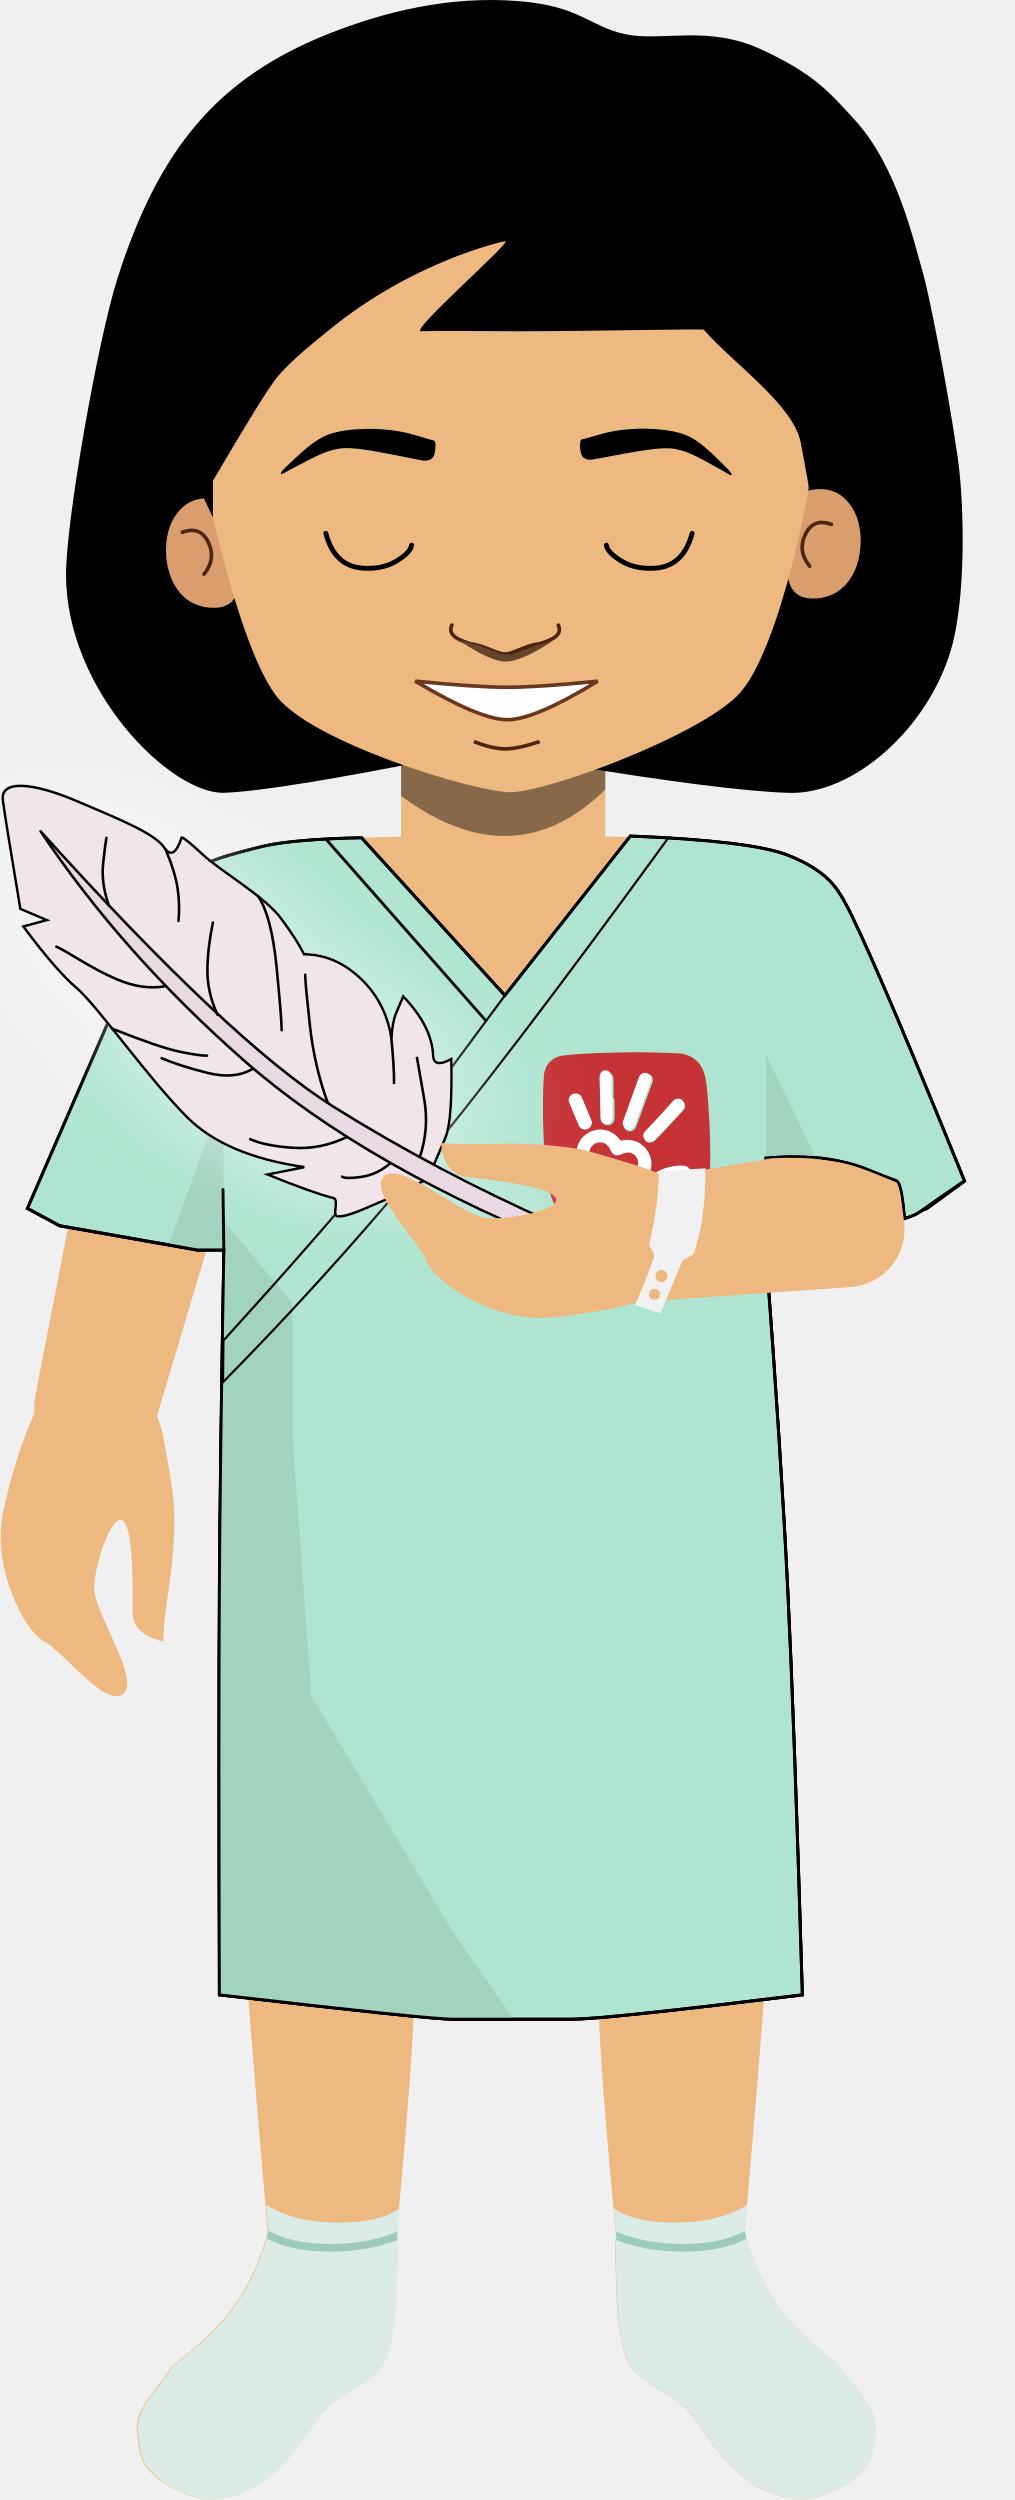
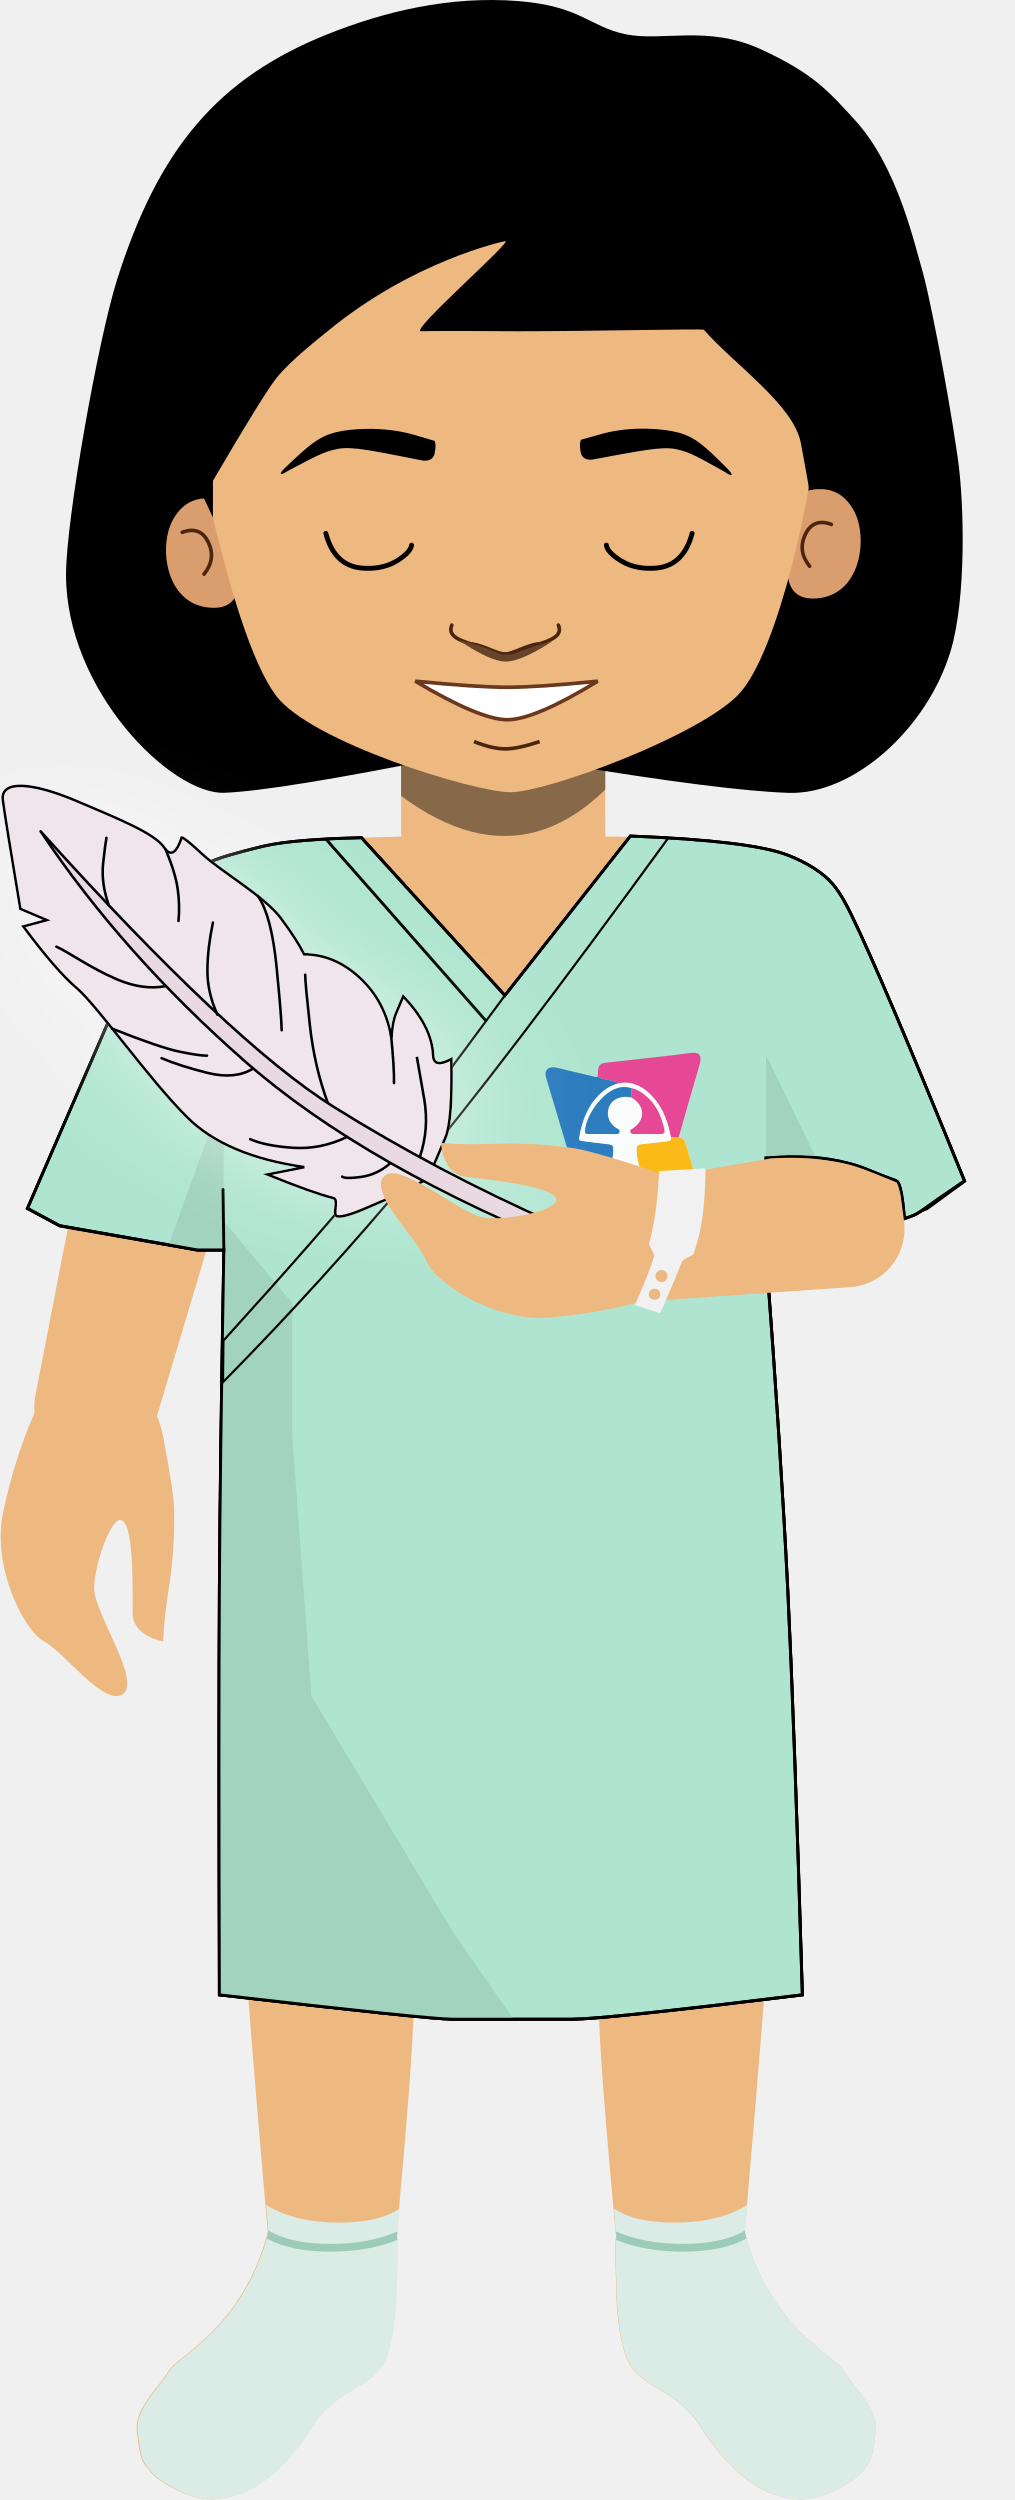
<svg xmlns="http://www.w3.org/2000/svg" xmlns:xlink="http://www.w3.org/1999/xlink" width="394px" height="971px" viewBox="0 0 394 971" version="1.1">
  <defs>
    <path d="M0,0 L79.312,0 L79.312,65.121 C65.376,77.888 52.055,84.272 39.35,84.272 C26.646,84.272 13.529,77.888 0,65.121 L0,0 Z" id="path-1" />
    <path d="M129.7,0.662 L185.386,61.915 L234.123,0 C265.344,1.239 285.715,3.713 295.236,7.421 C302.265,10.159 308.841,14.058 312.753,18.725 C315.969,22.562 318.268,27.193 319.99,30.735 C328.065,47.341 342.69,81.739 363.864,133.931 L349.285,144.585 L306.555,160.735 L286.79,162.146 C290.709,214.457 293.525,258.076 295.236,293.004 C296.948,327.932 298.834,380.255 300.896,449.973 C249.626,456.276 219.83,459.427 211.509,459.427 C199.027,459.427 174.335,459.427 165.071,459.427 C158.895,459.427 128.712,456.276 74.521,449.973 C74.313,379.842 74.313,327.519 74.521,293.004 C74.729,258.489 75.311,214.399 76.266,160.735 L66.032,160.735 L12.455,151.295 L0,144.585 L46.404,37.54 C48.041,32.917 50.42,28.771 53.541,25.102 C58.222,19.598 62.892,12.999 73.053,9.17 C78.743,7.026 90.219,4.267 92.123,3.84 C99.828,2.111 112.354,1.051 129.7,0.662 Z" id="path-3" />
    <path d="M234.178,0 C265.407,1.239 285.783,3.714 295.306,7.423 C302.336,10.162 308.913,14.061 312.827,18.73 C316.044,22.567 318.342,27.199 320.065,30.742 C328.142,47.352 342.771,81.758 363.95,133.962 C356.022,139.378 350.903,142.93 348.593,144.618 C346.284,146.306 344.487,147.33 343.204,147.689 L340.64,148.606 C339.917,140.111 339.002,135.331 337.896,134.266 C337.292,133.685 336.276,133.477 335.087,133.025 C332.959,132.216 330.08,131.17 326.61,129.693 C322.088,127.768 316.688,126.396 311.383,125.54 C307.698,124.946 302.256,124.499 295.306,124.593 C293.556,124.617 290.74,124.767 286.858,125.044 L286.858,159.881 L287.037,162.17 L286.858,162.183 C290.778,214.506 293.594,258.135 295.306,293.071 C297.018,328.007 298.905,380.342 300.966,450.077 C249.685,456.38 219.882,459.532 211.559,459.532 L165.11,459.532 C158.933,459.532 128.742,456.38 74.539,450.077 C74.439,416.406 74.387,386.839 74.383,361.376 L74.383,355.096 C74.387,330.317 74.439,309.642 74.539,293.071 C74.747,258.548 75.329,214.448 76.284,160.772 L66.048,160.772 L12.458,151.33 L0,144.618 L46.414,37.548 C48.053,32.924 50.432,28.777 53.554,25.107 C54.074,24.496 54.594,23.87 55.122,23.237 L55.652,22.601 C59.74,17.708 64.412,12.435 73.07,9.172 C78.762,7.027 90.24,4.268 92.144,3.841 C99.852,2.111 112.38,1.052 129.73,0.662 L185.43,61.929 L234.178,0 Z" id="path-5" />
    <path d="M76.284,99.585 L76.119,149.393 L102.842,181.295 L102.842,232.423 L110.3,334.072 L165.11,425.46 L188.869,459.532 L165.11,459.532 C158.933,459.532 128.742,456.38 74.539,450.077 C74.439,416.406 74.387,386.839 74.383,361.376 L74.383,355.096 C74.387,330.317 74.439,309.642 74.539,293.071 C74.747,258.548 75.329,214.448 76.284,160.772 L66.048,160.772 L54.992,158.823 L55.042,158.193 L76.284,99.585 Z" id="path-7" />
    <path d="M234.178,0 C265.407,1.239 285.783,3.714 295.306,7.423 C302.336,10.162 308.913,14.061 312.827,18.73 C316.044,22.567 318.342,27.199 320.065,30.742 C328.142,47.352 342.771,81.758 363.95,133.962 C356.022,139.378 350.903,142.93 348.593,144.618 C346.284,146.306 344.487,147.33 343.204,147.689 L340.64,148.606 C339.917,140.111 339.002,135.331 337.896,134.266 C337.292,133.685 336.276,133.477 335.087,133.025 C332.959,132.216 330.08,131.17 326.61,129.693 C322.088,127.768 316.688,126.396 311.383,125.54 C307.698,124.946 302.256,124.499 295.306,124.593 C293.556,124.617 290.74,124.767 286.858,125.044 L286.858,159.881 L287.037,162.17 L286.858,162.183 C290.778,214.506 293.594,258.135 295.306,293.071 C297.018,328.007 298.905,380.342 300.966,450.077 C249.685,456.38 219.882,459.532 211.559,459.532 L165.11,459.532 C158.933,459.532 128.742,456.38 74.539,450.077 C74.439,416.406 74.387,386.839 74.383,361.376 L74.383,355.096 C74.387,330.317 74.439,309.642 74.539,293.071 C74.747,258.548 75.329,214.448 76.284,160.772 L66.048,160.772 L12.458,151.33 L0,144.618 L46.414,37.548 C48.053,32.924 50.432,28.777 53.554,25.107 C54.074,24.496 54.594,23.87 55.122,23.237 L55.652,22.601 C59.74,17.708 64.412,12.435 73.07,9.172 C78.762,7.027 90.24,4.268 92.144,3.841 C99.852,2.111 112.38,1.052 129.73,0.662 L185.43,61.929 L234.178,0 Z" id="path-9" />
    <filter x="-48.4%" y="-27.4%" width="196.9%" height="155.0%" filterUnits="objectBoundingBox" id="filter-11">
      <feOffset dx="0" dy="2" in="SourceAlpha" result="shadowOffsetOuter1" />
      <feGaussianBlur stdDeviation="18.5" in="shadowOffsetOuter1" result="shadowBlurOuter1" />
      <feColorMatrix values="0 0 0 0 1   0 0 0 0 1   0 0 0 0 1  0 0 0 0.5 0" type="matrix" in="shadowBlurOuter1" result="shadowMatrixOuter1" />
      <feMerge>
        <feMergeNode in="shadowMatrixOuter1" />
        <feMergeNode in="SourceGraphic" />
      </feMerge>
    </filter>
  </defs>
  <g id="Teammates_Atlanta_Characters_Child4_BodyFull_Sensory_Proprioception_Good" stroke="none" stroke-width="1" fill="none" fill-rule="evenodd">
    <g id="Child_4-Copy-2" transform="translate(-46.68583, 0)">
      <g id="Body" transform="translate(46.95549, 0)">
        <g id="Neck" transform="translate(155.5101, 285.0451)">
          <mask id="mask-2" fill="white">
            <use xlink:href="#path-1" />
          </mask>
          <use id="Rectangle" fill="#EEB881" xlink:href="#path-1" />
          <path d="M-15.579,-16.988 L86.394,-16.988 L87.997,11.967 C73.211,30.432 57.274,39.664 40.186,39.664 C23.099,39.664 4.982,30.432 -14.163,11.967 L-15.579,-16.988 Z" id="Rectangle" fill="#000000" opacity="0.43" style="mix-blend-mode: multiply;" mask="url(#mask-2)" />
        </g>
        <g id="Head" transform="translate(25.3743, 0)">
          <g>
            <path d="M175.765,0.429 C148.759,-1.755 123.107,4.682 101.589,13.282 C58.808,30.381 35.939,57.834 19.862,108.501 C12.47,131.796 0,201.998 0,223.167 C0,268.279 40.933,308.704 61.5,307.918 C75.211,307.394 104.243,302.686 148.595,293.793 L159.241,108.501 L171.943,85.043 L238.995,118.751 L191.519,296.606 C234.213,303.644 263.948,307.426 280.724,307.949 C305.888,308.735 334.551,283.008 343.618,252.707 C349.608,232.69 348.986,196.081 346.324,177.677 C341.851,146.751 334.522,111.398 332.596,105.101 C329.576,95.227 323.144,64.876 306.404,46.642 C296.251,35.584 290.594,28.681 269.845,19.129 C249.096,9.577 231.487,16.284 217.221,13.282 C203.318,10.357 199.95,2.386 175.765,0.429 Z" id="Hair" fill="#000000" />
            <g transform="translate(38.83693, 65.32162)">
              <g id="Ear_L" transform="translate(0, 128.2417)">
                <path d="M20.713,0.638 C12.602,-1.322 6.591,1.233 2.68,8.304 C-3.187,18.91 -0.08,42.513 18.595,42.513 C31.045,42.513 31.75,28.555 20.713,0.638 Z" id="Path-2" fill="#DA9D6D" />
                <path d="M9.21,29.438 C6.035,25.501 5.477,21.379 7.538,17.072 C9.599,12.765 12.97,11.468 17.652,13.181" id="Path-8-Copy" stroke="#4C250F" stroke-width="1.416" stroke-linecap="round" transform="translate(11.98661, 20.94378) scale(-1, 1) translate(-11.98661, -20.94378) " />
              </g>
              <g id="Ear_R" transform="translate(241.3157, 124.6333)">
                <path d="M20.713,0.638 C12.602,-1.322 6.591,1.233 2.68,8.304 C-3.187,18.91 -0.08,42.513 18.595,42.513 C31.045,42.513 31.75,28.555 20.713,0.638 Z" id="Path-2-Copy" fill="#DA9D6D" transform="translate(14.2467, 21.25644) scale(-1, 1) translate(-14.2467, -21.25644) " />
                <path d="M8.664,29.97 C5.488,26.033 4.931,21.911 6.992,17.604 C9.052,13.297 12.424,12 17.105,13.712" id="Path-8" stroke="#4C250F" stroke-width="1.416" stroke-linecap="round" />
              </g>
              <g transform="translate(12.86171, 0)" fill="#EEB881" id="Path">
                <path d="M1.119,117.22 C11.248,163.685 20.852,192.928 29.931,204.95 C43.549,222.982 106.904,242.374 120.902,242.374 C134.899,242.374 192.404,221.203 208.981,204.95 C225.558,188.696 239.134,119.137 239.134,105.096 C239.134,91.054 240.69,0 114.682,0 C30.676,0 -7.178,39.073 1.119,117.22 Z" />
              </g>
            </g>
            <path d="M57.062,201.009 L57.062,186.731 C69.803,164.958 77.946,151.761 81.489,147.14 C86.803,140.209 99.513,130.374 101.586,128.659 C134.468,101.465 169.516,93.808 170.554,93.661 C174.019,93.17 133.107,128.853 137.87,128.659 C143.673,128.423 171.51,128.659 175.765,128.659 C204.122,128.659 247.337,127.63 247.723,128.07 C259.573,141.575 282.62,157.306 285.405,172.069 C287.492,183.131 288.551,189.167 288.583,190.177 L289.588,190.177 L303.593,158.501 L246.323,55.553 L89.082,42.093 L44.68,112.912 L39.111,162.62 L57.062,201.009 Z" id="BANGS" fill="#000000" />
          </g>
          <g id="LowerLip" transform="translate(158.4616, 288.033)" stroke="#4C250F" stroke-width="1.416">
            <path d="M0,0 C4.773,1.887 8.807,2.831 12.101,2.831 C15.395,2.831 19.859,1.887 25.493,0" id="Path-4" />
          </g>
          <g id="Expression_Happy_EyesClosed" transform="translate(81.2974, 160.9316)">
            <g id="Mouth_Neutral" transform="translate(54.35083, 103.6379)" fill="#FFFFFF" stroke="#69381D" stroke-width="1.416">
              <path d="M0,0 C15.862,1.572 27.783,2.358 35.761,2.358 C43.74,2.358 55.44,1.572 70.86,0 C54.535,9.981 42.836,14.972 35.761,14.972 C28.687,14.972 16.767,9.981 0,0 Z" id="Path-3" />
            </g>
            <g id="Eyes_Closed_Happy" transform="translate(19.61144, 46.21043)" stroke="#000000" stroke-linecap="round" stroke-linejoin="round" stroke-width="1.891">
              <g id="Eye_L" transform="translate(0, 0)">
                <path d="M33.304,4.579 C33.075,6.427 31.189,8.455 27.644,10.663 C23.192,13.436 17.946,13.879 13.813,13.485 C6.795,12.816 2.191,8.321 0,0" id="Path-12" />
              </g>
              <g id="Eye_R" transform="translate(108.9622, 0)">
                <path d="M33.304,4.579 C33.075,6.427 31.189,8.455 27.644,10.663 C23.192,13.436 17.946,13.879 13.813,13.485 C6.795,12.816 2.191,8.321 0,0" id="Path-12-Copy-2" transform="translate(16.6519, 6.804343) scale(-1, 1) translate(-16.6519, -6.804343) " />
              </g>
            </g>
            <g id="Eyebrows_Neutral" transform="translate(-0, 0)" fill="#000000">
              <g id="Brow-L" transform="translate(31.59722, 14.10921) rotate(-10) translate(-31.59722, -14.10921) translate(1.015986, 5.582863)">
                <path d="M0.117,10.026 C-0.174,10.984 0.078,12.518 0.874,14.629 C2.068,17.795 4.965,17.157 6.478,16.571 C23.712,9.899 31.808,6.562 37.478,6.562 C43.295,6.562 47.412,8.207 57.705,11.425 C59.107,11.863 60.648,12.704 61.087,12.346 C61.526,11.987 59.954,10.803 58.793,10.026 C48.514,3.15 44.112,0.666 37.833,0.112 C31.555,-0.441 18.86,0.984 8.415,5.928 C7.523,6.351 4.757,7.717 0.117,10.026 Z" id="Path-5-Copy-3" transform="translate(30.58123, 8.526343) scale(-1, 1) translate(-30.58123, -8.526343) " />
              </g>
              <g id="Brow-R" transform="translate(148.4075, 14.10921) rotate(11) translate(-148.4075, -14.10921) translate(118.3276, 5.582863)">
                <path d="M0.115,10.026 C-0.171,10.984 0.077,12.518 0.86,14.629 C2.034,17.795 4.884,17.157 6.372,16.571 C23.323,9.899 31.287,6.562 36.864,6.562 C42.585,6.562 46.635,8.207 56.759,11.425 C58.138,11.863 59.654,12.704 60.086,12.346 C60.517,11.987 58.971,10.803 57.829,10.026 C47.719,3.15 43.389,0.666 37.213,0.112 C31.038,-0.441 18.551,0.984 8.277,5.928 C7.399,6.351 4.679,7.717 0.115,10.026 Z" id="Path-5-Copy-3" />
              </g>
            </g>
          </g>
          <g id="Nose" transform="translate(149.4647, 242.7975)">
            <path d="M0.379,0 C-1.241,3.964 2.391,5.829 10.117,7.991 C12.71,8.716 16.364,11.224 20.346,11.324 C24.005,11.415 28.967,7.922 33.724,7.358" id="Path-6" stroke="#4C250F" stroke-width="1.418" stroke-linecap="round" />
            <path d="M8.811,0 C7.187,3.964 10.828,5.829 18.571,7.991 C21.169,8.716 24.832,11.224 28.822,11.324 C32.49,11.415 37.388,7.982 42.155,7.418" id="Path-6-Copy" stroke="#4C250F" stroke-width="1.418" stroke-linecap="round" transform="translate(25.29287, 5.662664) scale(-1, 1) translate(-25.29287, -5.662664) " />
            <path d="M2.81,5.663 C11.108,11.325 17.262,14.157 21.273,14.157 C25.283,14.157 31.307,11.548 39.344,6.332 L32.932,8.015 L23.725,11.384 L19.716,11.384 L11.12,8.015 L2.81,5.663 Z" id="Path-9" fill="#664429" />
          </g>
        </g>
        <g transform="translate(0, 324.6836)">
          <g transform="translate(69.35358, 0)" fill="#EEB881" id="Combined-Shape">
            <path d="M129.824,0 C175.239,0.037 188.488,0.648 200.186,1.627 L201.087,1.703 L201.986,1.781 C204.53,2.003 207.075,2.243 209.944,2.497 C226.986,4.009 238.085,7.403 243.674,10.48 C261.133,20.092 256.668,46.56 246.853,69.68 C237.038,92.801 228.211,92.801 228.211,105.508 L228.211,188.843 C228.211,204.295 230.093,236.464 233.857,285.352 L233.972,286.839 C234.859,298.337 226.966,308.667 215.639,310.834 C176.204,318.372 147.599,322.417 129.822,322.969 L129.824,323.033 L129.684,323.034 C129.056,323.034 128.411,323.029 127.749,323.018 C127.086,323.029 126.441,323.034 125.813,323.034 L125.673,323.033 L125.674,322.969 C107.897,322.417 79.292,318.372 39.858,310.834 C28.531,308.667 20.638,298.337 21.525,286.839 L21.64,285.352 C25.404,236.464 27.286,204.295 27.286,188.843 L27.286,105.508 C27.286,92.801 18.459,92.801 8.644,69.68 C-1.171,46.56 -5.636,20.092 11.823,10.48 C17.412,7.403 28.511,4.009 45.553,2.497 C48.421,2.243 50.967,2.003 53.511,1.781 L54.41,1.703 L55.311,1.627 C67.009,0.648 80.258,0.037 125.669,0.002 L129.824,0 Z" />
          </g>
          <g id="Leg-R" transform="translate(211.9348, 203.8559)" fill="#EEB881">
            <path d="M85.729,16.026 C86.828,26.525 94.148,82.606 93.68,98.161 C92.615,133.585 89.584,183.318 84.588,247.361 C84.854,243.941 85.116,240.561 85.371,237.221 C85.236,229.674 81.208,255.701 57.74,255.701 C41.814,255.701 30.294,246.514 23.18,228.14 L23.356,228.591 L23.294,228.872 C23.208,229.247 23.121,229.623 23.031,230.003 L23.002,230.128 C24.063,225.631 24.893,221.665 24.172,214.723 C23.167,205.047 20.759,187.378 16.949,161.714 L0.238,46.979 C-1.392,35.785 5.484,25.104 16.349,21.954 L65.282,7.766 C68.813,6.74 72.042,4.871 74.687,2.316 C80.505,-3.29 84.186,1.28 85.729,16.026 Z" id="Combined-Shape" />
            <path d="M58.753,203.876 C82.254,203.876 85.281,227.932 85.373,237.214 C82.906,269.423 79.918,305.434 76.408,345.245 C75.48,355.777 67.391,364.267 56.916,365.702 L52.311,366.334 C40.391,367.969 29.403,359.631 27.768,347.711 C27.725,347.403 27.69,347.093 27.66,346.782 C22.826,295.154 20.408,263.324 20.408,251.294 C20.408,239.231 22.224,233.73 23.42,228.309 L23.55,227.706 C23.588,227.524 23.626,227.342 23.663,227.159 C31.456,211.637 43.152,203.876 58.753,203.876 Z" id="Combined-Shape" />
            <path d="M24.986,365.834 C25.825,373.238 29.007,388.32 33.293,394.416 C40.114,404.12 52.776,402.366 63.607,415.329 C81.242,436.437 93.615,439.163 103.91,439.25 C114.205,439.335 125.284,429.667 126.696,427.919 C131.794,421.607 131.905,420.245 131.817,409.064 C131.751,400.615 120.831,392.843 117.16,388.133 C114.627,384.883 113.327,385.134 103.433,378.445 C88.581,368.404 77.904,354.717 71.403,337.384 C71.061,336.472 69.751,316.254 42.008,322.091 C28.645,324.903 22.913,336.63 22.553,346.016 C22.35,351.293 24.673,363.069 24.986,365.834 Z" id="Path-9-Copy-2" transform="translate(77.18667, 380.1424) rotate(7) translate(-77.18667, -380.1424) " />
          </g>
          <g id="Leg-L" transform="translate(111.4284, 426.5903) scale(-1, 1) translate(-111.4284, -426.5903) translate(42.11398, 203.8559)" fill="#EEB881">
            <path d="M85.729,16.026 C86.828,26.525 94.148,82.606 93.68,98.161 C92.615,133.585 89.584,183.318 84.588,247.361 C84.854,243.941 85.116,240.561 85.371,237.221 C85.236,229.674 81.208,255.701 57.74,255.701 C41.814,255.701 30.294,246.514 23.18,228.14 L23.356,228.591 L23.294,228.872 C23.208,229.247 23.121,229.623 23.031,230.003 L23.002,230.128 C24.063,225.631 24.893,221.665 24.172,214.723 C23.167,205.047 20.759,187.378 16.949,161.714 L0.238,46.979 C-1.392,35.785 5.484,25.104 16.349,21.954 L65.282,7.766 C68.813,6.74 72.042,4.871 74.687,2.316 C80.505,-3.29 84.186,1.28 85.729,16.026 Z" id="Combined-Shape" />
            <path d="M58.753,203.876 C82.254,203.876 85.281,227.932 85.373,237.214 C82.906,269.423 79.918,305.434 76.408,345.245 C75.48,355.777 67.391,364.267 56.916,365.702 L52.311,366.334 C40.391,367.969 29.403,359.631 27.768,347.711 C27.725,347.403 27.69,347.093 27.66,346.782 C22.826,295.154 20.408,263.324 20.408,251.294 C20.408,239.231 22.224,233.73 23.42,228.309 L23.55,227.706 C23.588,227.524 23.626,227.342 23.663,227.159 C31.456,211.637 43.152,203.876 58.753,203.876 Z" id="Combined-Shape" />
            <path d="M24.986,365.834 C25.825,373.238 29.007,388.32 33.293,394.416 C40.114,404.12 52.776,402.366 63.607,415.329 C81.242,436.437 93.615,439.163 103.91,439.25 C114.205,439.335 125.284,429.667 126.696,427.919 C131.794,421.607 131.905,420.245 131.817,409.064 C131.751,400.615 120.831,392.843 117.16,388.133 C114.627,384.883 113.327,385.134 103.433,378.445 C88.581,368.404 77.904,354.717 71.403,337.384 C71.061,336.472 69.751,316.254 42.008,322.091 C28.645,324.903 22.913,336.63 22.553,346.016 C22.35,351.293 24.673,363.069 24.986,365.834 Z" id="Path-9-Copy-2" transform="translate(77.18667, 380.1424) rotate(7) translate(-77.18667, -380.1424) " />
          </g>
          <g id="Sock_Green" transform="translate(53.14028, 531.7284)">
            <g id="Sock-L" transform="translate(50.9046, 57.17112) scale(-1, 1) translate(-50.9046, -57.17112) ">
              <path d="M50.919,10.562 C55.375,27.923 64.178,42.336 77.327,53.8 C86.323,61.643 87.643,61.552 89.759,65.086 C92.825,70.207 102.706,79.25 101.743,87.642 C100.469,98.748 100.193,100.086 94.37,105.728 C92.757,107.291 80.595,115.535 70.398,114.196 C60.201,112.855 48.264,108.643 33.348,85.548 C24.187,71.365 11.419,71.563 5.837,61.102 C2.33,54.531 1.01,39.177 1.08,31.728 C1.106,29.036 0.293,17.746 1.003,12.295 C0.655,8.534 0.321,4.886 -9.04395732e-05,1.35 C5.392,5.017 13.237,6.85 23.538,6.85 C35.034,6.85 44.468,4.566 51.84,-0.001 C51.537,3.489 51.23,7.01 50.919,10.562 Z" id="Combined-Shape" fill="#DAECE5" />
              <path d="M50.919,10.562 C51.132,11.389 51.354,12.21 51.586,13.025 C45.363,16.446 37.105,18.137 26.825,18.137 C17.079,18.137 8.425,16.617 0.871,13.569 C0.908,13.117 0.952,12.691 1.003,12.295 C0.941,11.621 0.879,10.95 0.817,10.282 C8.265,13.51 16.93,15.128 26.825,15.128 C37.13,15.128 45.176,13.373 50.977,9.908 C50.958,10.124 50.938,10.343 50.919,10.562 Z" id="Combined-Shape" fill="#9CCCB9" fill-rule="nonzero" />
            </g>
            <g id="Sock-R" transform="translate(184.9863, 0)">
              <path d="M50.919,10.562 C55.375,27.923 64.178,42.336 77.327,53.8 C86.323,61.643 87.643,61.552 89.759,65.086 C92.825,70.207 102.706,79.25 101.743,87.642 C100.469,98.748 100.193,100.086 94.37,105.728 C92.757,107.291 80.595,115.535 70.398,114.196 C60.201,112.855 48.264,108.643 33.348,85.548 C24.187,71.365 11.419,71.563 5.837,61.102 C2.33,54.531 1.01,39.177 1.08,31.728 C1.106,29.036 0.293,17.746 1.003,12.295 C0.655,8.534 0.321,4.886 -9.04395732e-05,1.35 C5.392,5.017 13.237,6.85 23.538,6.85 C35.034,6.85 44.468,4.566 51.84,-0.001 C51.537,3.489 51.23,7.01 50.919,10.562 Z" id="Combined-Shape" fill="#DAECE5" />
              <path d="M50.919,10.562 C51.132,11.389 51.354,12.21 51.586,13.025 C45.363,16.446 37.105,18.137 26.825,18.137 C17.079,18.137 8.425,16.617 0.871,13.569 C0.908,13.117 0.952,12.691 1.003,12.295 C0.941,11.621 0.879,10.95 0.817,10.282 C8.265,13.51 16.93,15.128 26.825,15.128 C37.13,15.128 45.176,13.373 50.977,9.908 C50.958,10.124 50.938,10.343 50.919,10.562 Z" id="Combined-Shape" fill="#9CCCB9" fill-rule="nonzero" />
            </g>
          </g>
          <g id="Arm_L-Copy" transform="translate(63.01917, 168.2092) scale(-1, 1) translate(-63.01917, -168.2092) translate(0, 2.321198)" fill="#EEB881">
            <path d="M32.116,25.062 C37.902,10.841 40.16,0.306 64.389,5.869 C71.573,7.519 77.155,14.331 81.134,26.305 L81.134,26.305 L80.115,152.258 C80.014,164.77 69.789,174.831 57.277,174.729 C56.34,174.722 55.404,174.656 54.476,174.533 L45.436,173.331 C34.043,171.817 25.588,162.012 25.767,150.52 L26.958,74.084 L26.958,74.084 C26.539,50.883 28.259,34.542 32.116,25.062 Z" id="Rectangle" transform="translate(53.29348, 91.13412) rotate(-18) translate(-53.29348, -91.13412) " />
            <path d="M74.076,128.304 L83.325,127.897 C95.825,127.348 106.404,137.036 106.953,149.536 C106.974,150.001 106.98,150.467 106.972,150.932 L105.721,221.624 C105.504,233.882 95.391,243.643 83.133,243.427 C82.935,243.423 82.737,243.417 82.539,243.408 L79.721,243.283 C68.315,242.776 59.069,233.861 58.145,222.482 L52.489,152.77 C51.477,140.298 60.767,129.368 73.238,128.356 C73.517,128.333 73.796,128.316 74.076,128.304 Z" id="Rectangle-Copy-3" transform="translate(78.99254, 185.63) rotate(-12) translate(-78.99254, -185.63) " />
            <path d="M62.896,231.233 C60.05,245.96 58.627,255.631 58.627,260.248 C58.627,267.174 58.627,276.315 60.761,290.022 C62.896,303.728 62.896,310.507 62.896,310.507 C62.896,310.507 74.8,308.749 74.8,299.385 C74.8,290.022 74.332,267.249 78.537,263.749 C82.741,260.248 89.73,280.658 89.73,290.022 C89.73,299.385 71.394,325.745 78.537,330.967 C85.679,336.188 101.417,314.587 109.191,310.507 C116.966,306.426 129.624,281.545 125.079,260.248 C122.049,246.051 117.958,233.163 112.805,221.585 C107.913,210.322 99.033,205.616 86.163,207.465 C73.294,209.314 65.538,217.237 62.896,231.233 Z" id="Path-7" />
          </g>
        </g>
      </g>
      <g id="Gown_Green" transform="translate(57.44595, 324.8582)">
        <mask id="mask-4" fill="white">
          <use xlink:href="#path-3" />
        </mask>
        <use id="Path-5" stroke="#000000" stroke-width="1.132" fill="#AFE5D0" xlink:href="#path-3" />
        <path d="M32.136,453.91 L35.974,459.426 L31.724,459.427 L32.136,453.91 Z M76.266,99.563 L76.101,149.359 L102.818,181.254 L102.818,232.37 L110.274,333.996 L165.071,425.363 L188.437,458.872 L163.297,458.791 L151.446,457.866 L137.894,456.513 L75.07,449.436 C75.038,420.758 75.019,395.739 75.013,374.38 L75.012,371.281 C75.012,370.768 75.012,370.258 75.012,369.75 L75.012,352.407 C75.012,351.951 75.012,351.498 75.012,351.047 L75.013,348.365 C75.019,330.22 75.038,315.734 75.07,304.909 C75.141,280.983 75.429,259.347 75.538,241.907 C75.631,227.042 75.779,213.921 75.936,203.012 C76.158,187.629 76.472,173.345 76.878,160.159 L65.744,160.159 L54.998,158.144 L76.266,99.563 Z" id="Combined-Shape" fill="#9CCCB9" opacity="0.677" mask="url(#mask-4)" />
        <path d="M287.328,161.759 C287.391,146.792 287.391,134.776 287.328,125.712 C287.265,116.648 287.085,103.048 286.79,84.913 L321.55,154.71 L306.511,160.252 L287.328,161.759 Z" id="Path-64" fill="#9CCCB9" mask="url(#mask-4)" />
        <g id="Group-5" mask="url(#mask-4)" stroke="#000000">
          <g transform="translate(75.93599, 1.133787)">
            <path d="M172.623,0 C129.973,58.624 96.934,101.954 73.504,129.99 C50.074,158.027 25.572,185.007 0,210.932 L0.165,194.801 C25.646,166.698 44.545,145.095 56.862,129.99 C69.179,114.886 86.708,91.816 109.45,60.782" id="Path-62" stroke-width="0.849" />
            <line x1="102.364" y1="70.925" x2="39.909" y2="6.29937864e-14" id="Path-63" stroke-width="1.132" />
          </g>
        </g>
        <g id="Group-16" mask="url(#mask-4)" stroke="#000000" stroke-width="1.132">
          <g transform="translate(72.02143, 126.1835)">
            <line x1="214.769" y1="35.962" x2="214.769" y2="0" id="Path-60" />
            <line x1="4.245" y1="35.271" x2="3.915" y2="11.079" id="Path-61" stroke-linecap="round" />
          </g>
        </g>
        <g id="Group" mask="url(#mask-4)">
          <g transform="translate(193.1167, 83.84265)">
            <path d="M35.557,6.07 C37.576,1.253 40.874,-0.697 45.45,0.22 C50.027,1.138 52.328,4.252 52.354,9.564 C55.624,5.796 59.169,4.855 62.988,6.739 C66.807,8.623 68.23,12.01 67.255,16.902 C70.615,16.114 73.699,17.067 76.505,19.761 C79.311,22.455 78.814,26.58 75.012,32.134 L51.702,66.117 L28.554,66.117 C20.329,56.036 13.254,47.286 7.328,39.867 C-1.561,28.739 -1.048,25.771 2.009,21.944 C5.066,18.118 9.246,19.032 12.654,20.554 C14.926,21.569 17.263,23.571 19.667,26.559 L23.439,23.852 L20.228,15.72 C17.496,8.776 18.567,4.273 23.439,2.213 C28.312,0.152 32.351,1.438 35.557,6.07 Z M45.857,27.049 C43.373,27.339 40.868,29.201 40.216,30.455 C39.782,31.291 39.423,32.363 39.14,33.671 C38.285,30.54 36.67,28.497 34.294,27.542 C30.731,26.108 26.842,28.125 26.006,28.925 C25.17,29.725 21.75,33.524 23.46,37.933 C24.6,40.871 29.69,48.269 38.729,60.125 L52.301,41.563 C54.225,38.808 55.08,36.482 54.864,34.586 C54.54,31.742 52.992,29.597 51.775,28.733 C50.557,27.87 48.342,26.759 45.857,27.049 Z" id="Combined-Shape" stroke="none" fill="#DC6363" fill-rule="evenodd" />
            <path d="M9.976,20.095 C10.766,18.582 12.195,16.962 14.261,15.234 C16.327,13.505 18.463,12.374 20.667,11.838" id="Path-18" stroke="#DC6363" stroke-width="2.618" fill="none" />
            <path d="M12.996,23.519 C13.787,22.006 15.215,20.386 17.281,18.658 C19.347,16.929 21.483,15.797 23.687,15.262" id="Path-18-Copy" stroke="#DC6363" stroke-width="2.618" fill="none" />
            <path d="M14.809,27.95 C15.599,26.437 17.027,24.817 19.093,23.088 C21.16,21.36 23.295,20.228 25.5,19.693" id="Path-18-Copy-2" stroke="#DC6363" stroke-width="2.618" fill="none" />
          </g>
        </g>
      </g>
      <g id="LiftFeather" transform="translate(0, 276.5486)">
        <g id="Group-6">
          <g id="Gown_Green" transform="translate(57.34771, 48.16181)">
            <mask id="mask-6" fill="white">
              <use xlink:href="#path-5" />
            </mask>
            <use id="Combined-Shape" stroke="#000000" stroke-width="1.132" fill="#AFE5D0" xlink:href="#path-5" />
            <mask id="mask-8" fill="white">
              <use xlink:href="#path-7" />
            </mask>
            <use id="Combined-Shape" fill="#A2D3BF" xlink:href="#path-7" />
            <path d="M286.858,124.479 L286.858,84.932 L305.951,124.361 C301.728,124.042 298.54,123.904 296.387,123.947 C294.234,123.991 291.058,124.168 286.858,124.479 Z" id="Path-64" fill="#A2D3BF" />
            <mask id="mask-10" fill="white">
              <use xlink:href="#path-9" />
            </mask>
            <use id="Combined-Shape" stroke="#000000" stroke-width="1.132" xlink:href="#path-9" />
            <g id="Group-5" mask="url(#mask-10)" stroke="#000000">
              <g transform="translate(75.95383, 1.134046)">
                <path d="M172.664,0 C130.004,58.637 96.956,101.977 73.521,130.02 C50.085,158.063 25.579,185.05 0,210.98 L0.165,194.845 C25.652,166.737 44.555,145.128 56.875,130.02 C69.195,114.912 86.728,91.837 109.476,60.795" id="Path-62" stroke-width="0.849" />
                <line x1="102.388" y1="70.941" x2="39.918" y2="6.30082183e-14" id="Path-63" stroke-width="1.132" />
              </g>
            </g>
            <g id="Group-16" mask="url(#mask-10)" stroke="#000000" stroke-width="1.132">
              <g transform="translate(72.03836, 126.2125)">
                <line x1="214.819" y1="35.971" x2="214.819" y2="0" id="Path-60" />
                <line x1="4.246" y1="35.279" x2="3.915" y2="11.082" id="Path-61" stroke-linecap="round" />
              </g>
            </g>
            <g id="TeammatesForKids_Logo_9" mask="url(#mask-10)">
-               <g transform="translate(200.2149, 83.99052)" id="PhoenixChildren's">
-                 <path d="M35.14,0.001 C40.71,-0.016 46.274,0.155 51.839,0.357 C57.809,0.573 61.757,3.769 63.024,9.577 C63.841,13.32 63.945,17.147 64.248,20.944 C64.94,29.639 65.16,38.355 64.885,47.075 C64.798,49.833 64.661,52.592 63.913,55.29 C62.483,60.454 59.143,63.415 53.82,64.311 C46.85,65.482 39.826,65.917 32.773,65.978 C28.331,66.018 23.888,65.993 19.444,65.984 C17.109,65.978 14.802,65.717 12.542,65.129 C7.877,63.911 4.783,61.047 3.331,56.457 C2.289,53.166 1.925,49.749 1.475,46.356 C0.33,37.699 -0.07,28.996 0.01,20.271 C0.044,16.562 0.082,12.851 0.38,9.15 C0.742,4.638 3.712,1.696 8.22,1.219 C17.168,0.268 26.151,0.102 35.14,0.001 Z M22.286,30.188 C21.827,30.234 21.257,30.242 20.709,30.356 C15.194,31.506 12.14,36.229 13.181,41.946 C14.131,47.161 16.474,51.804 19.168,56.297 C20.239,58.084 21.962,58.713 23.975,58.099 C25.319,57.689 26.657,57.241 27.967,56.73 C32.111,55.113 36.143,53.307 39.383,50.126 C42.346,47.218 43.062,42.876 41.114,39.225 C39.114,35.478 35.112,33.563 31.012,34.452 C30.384,34.589 30.081,34.425 29.723,33.943 C27.908,31.506 25.435,30.295 22.288,30.188 L22.286,30.188 Z M31.269,27.911 C31.201,29.279 32.081,30.417 33.273,30.657 C34.589,30.922 35.745,30.219 36.278,28.771 C38.374,23.068 40.456,17.361 42.539,11.654 C42.981,10.445 42.526,9.209 41.432,8.58 C40.008,7.762 38.376,8.402 37.728,10.138 C35.599,15.866 33.512,21.609 31.412,27.347 C31.33,27.574 31.292,27.818 31.269,27.913 L31.269,27.911 Z M52.874,18.381 C51.752,18.387 51.111,18.839 50.541,19.451 C47.011,23.249 43.578,27.137 39.859,30.762 C39.015,31.584 38.939,32.761 39.533,33.758 C40.458,35.306 42.268,35.459 43.73,34.006 C45.62,32.131 47.447,30.188 49.274,28.249 C51.051,26.361 52.81,24.456 54.544,22.53 C55.263,21.731 55.416,20.768 54.922,19.796 C54.461,18.884 53.674,18.406 52.874,18.381 Z M27.808,18.101 C27.685,18.101 27.56,18.101 27.438,18.101 C27.438,15.586 27.469,13.07 27.427,10.555 C27.397,8.851 26.265,7.718 24.773,7.766 C23.31,7.813 22.341,8.931 22.373,10.63 C22.415,12.971 22.519,15.311 22.574,17.651 C22.64,20.376 22.676,23.104 22.743,25.829 C22.773,27.017 23.395,27.862 24.453,28.213 C25.503,28.56 26.394,28.276 27.131,27.486 C27.723,26.849 27.81,26.052 27.81,25.234 C27.81,22.858 27.81,20.48 27.81,18.103 L27.808,18.101 Z M53.881,44.15 C50.639,44.291 47.542,44.995 44.696,46.599 C43.434,47.31 43.007,48.734 43.652,49.93 C44.308,51.146 45.724,51.654 47.003,51.011 C49.538,49.732 52.199,49.116 55.043,49.182 C56.214,49.209 56.997,48.528 57.356,47.388 C57.64,46.484 57.293,45.344 56.512,44.755 C55.735,44.169 54.812,44.135 53.883,44.152 L53.881,44.15 Z M18.821,27.137 C18.804,27.015 18.819,26.79 18.741,26.603 C17.503,23.564 16.303,20.509 14.984,17.506 C14.464,16.32 12.897,15.912 11.708,16.444 C10.645,16.92 9.955,18.305 10.404,19.451 C11.587,22.475 12.827,25.476 14.123,28.453 C14.571,29.485 15.827,29.942 16.891,29.673 C18.028,29.385 18.828,28.371 18.821,27.137 L18.821,27.137 Z" id="Shape" fill="#C53337" fill-rule="nonzero" />
-                 <path d="M22.238,30 C25.361,30.109 27.814,31.312 29.616,33.737 C29.973,34.216 30.273,34.379 30.895,34.243 C34.963,33.358 38.935,35.264 40.919,38.992 C42.851,42.625 42.141,46.945 39.201,49.839 C35.986,53.002 31.985,54.799 27.873,56.41 C26.575,56.919 25.248,57.364 23.912,57.772 C21.917,58.383 20.205,57.758 19.143,55.979 C16.469,51.508 14.144,46.889 13.201,41.7 C12.166,36.011 15.198,31.312 20.671,30.167 C21.215,30.054 21.78,30.046 22.236,30 L22.238,30 Z M18.179,39.695 C18.187,39.777 18.212,40.16 18.271,40.534 C18.932,44.729 20.856,48.433 22.833,52.115 C23.114,52.64 23.49,52.498 23.899,52.36 C26.243,51.556 28.549,50.655 30.748,49.51 C32.607,48.541 34.44,47.512 35.837,45.903 C37.099,44.449 37.135,42.342 35.98,40.798 C34.879,39.327 33.06,38.823 31.311,39.513 C30.889,39.681 30.481,39.877 30.061,40.051 C28.568,40.67 27.281,40.225 26.525,38.817 C26.279,38.358 26.094,37.867 25.842,37.413 C24.857,35.634 23.122,34.846 21.285,35.327 C19.401,35.819 18.189,37.407 18.179,39.698 L18.179,39.695 Z" id="Shape" fill="#FEFEFE" fill-rule="nonzero" />
-                 <path d="M31.004,27.261 C31.026,27.169 31.063,26.93 31.142,26.708 C33.16,21.093 35.165,15.474 37.214,9.87 C37.834,8.17 39.405,7.545 40.774,8.345 C41.828,8.96 42.264,10.17 41.839,11.353 C39.836,16.937 37.834,22.521 35.82,28.101 C35.307,29.52 34.196,30.205 32.93,29.946 C31.785,29.712 30.938,28.598 31.004,27.259 L31.004,27.261 Z" id="Path" fill="#FEFEFE" fill-rule="nonzero" />
-                 <path d="M52.673,18 C53.47,18.026 54.254,18.514 54.714,19.446 C55.205,20.439 55.053,21.424 54.337,22.241 C52.608,24.209 50.858,26.157 49.087,28.087 C47.268,30.068 45.448,32.052 43.566,33.972 C42.109,35.457 40.306,35.3 39.385,33.718 C38.793,32.699 38.871,31.496 39.71,30.655 C43.412,26.95 46.833,22.978 50.35,19.094 C50.917,18.469 51.556,18.004 52.673,18 L52.673,18 Z" id="Path" fill="#FEFEFE" fill-rule="nonzero" />
-                 <path d="M27,17.542 C27,19.965 27,22.39 27,24.813 C27,25.647 26.92,26.459 26.375,27.109 C25.698,27.917 24.879,28.205 23.914,27.851 C22.941,27.495 22.368,26.631 22.341,25.42 C22.279,22.641 22.248,19.86 22.186,17.081 C22.133,14.695 22.04,12.308 22.001,9.922 C21.972,8.189 22.863,7.051 24.207,7.002 C25.579,6.952 26.621,8.108 26.648,9.845 C26.689,12.409 26.658,14.976 26.658,17.54 C26.77,17.54 26.885,17.54 26.998,17.54 L27,17.542 Z" id="Path" fill="#FEFEFE" fill-rule="nonzero" />
-                 <path d="M53.454,44.003 C54.376,43.987 55.292,44.019 56.063,44.594 C56.839,45.171 57.186,46.288 56.902,47.175 C56.545,48.292 55.767,48.959 54.605,48.933 C51.781,48.869 49.14,49.473 46.622,50.726 C45.353,51.356 43.947,50.857 43.296,49.666 C42.655,48.496 43.08,47.1 44.332,46.402 C47.158,44.829 50.232,44.139 53.452,44.001 L53.454,44.003 Z" id="Path" fill="#FEFEFE" fill-rule="nonzero" />
-                 <path d="M19,27.298 C19.007,28.573 18.165,29.624 16.97,29.922 C15.85,30.2 14.53,29.726 14.058,28.66 C12.698,25.58 11.391,22.474 10.146,19.348 C9.674,18.163 10.4,16.729 11.518,16.238 C12.767,15.687 14.416,16.109 14.964,17.336 C16.351,20.442 17.613,23.603 18.915,26.746 C18.996,26.94 18.982,27.172 19,27.298 L19,27.298 Z" id="Path" fill="#FEFEFE" fill-rule="nonzero" />
-                 <path d="M18,39.431 C18.011,37.179 19.246,35.619 21.167,35.136 C23.04,34.665 24.808,35.438 25.813,37.185 C26.07,37.632 26.258,38.115 26.508,38.565 C27.279,39.951 28.59,40.387 30.114,39.778 C30.54,39.607 30.958,39.412 31.388,39.25 C33.171,38.571 35.023,39.067 36.147,40.512 C37.325,42.029 37.289,44.1 36.002,45.529 C34.578,47.11 32.709,48.121 30.814,49.073 C28.572,50.198 26.224,51.084 23.832,51.874 C23.417,52.011 23.031,52.149 22.745,51.633 C20.73,48.014 18.769,44.375 18.094,40.253 C18.034,39.883 18.009,39.509 18,39.428 L18,39.431 Z" id="Path" fill="#C53337" fill-rule="nonzero" />
+               <g transform="translate(201.2149, 83.99052)" id="VCU_Richomond">
+                 <g id="CMRRoT" fill-rule="nonzero">
+                   <path d="M31.753,62.833 C36.685,62.36 36.021,61.623 36.582,57.973 C37.125,58.089 37.673,58.181 38.209,58.325 C45.122,60.178 52.027,62.065 58.95,63.879 C61.07,64.433 62.461,62.934 61.859,60.85 C59.423,52.431 56.969,44.019 54.52,35.604 C54.111,34.198 53.374,33.156 51.726,33.127 C54.39,23.81 56.985,14.472 59.767,5.19 C60.42,3.014 60.27,1.38 58.427,-6.15820577e-16" id="Path" fill="#FAFBFB" />
+                   <path d="M20.236,9.605 C20.307,8.689 20.395,7.776 20.445,6.861 C20.541,5.172 21.529,4.278 23.122,4.096 C32.069,3.07 41.019,2.082 49.97,1.085 C51.477,0.917 56.421,0.189 57.784,0.189 C60.773,0.241 60.42,3.018 59.769,5.193 C56.986,14.475 54.39,23.813 51.728,33.13 C50.724,33.116 49.719,33.101 48.715,33.087 C48.587,32.553 48.446,32.022 48.332,31.485 C47.088,25.555 44.808,20.121 40.256,15.916 C36.852,12.77 32.891,11.045 28.095,12.168 C27.863,11.42 27.163,11.503 26.597,11.322 C24.504,10.652 22.242,10.6 20.236,9.606 L20.236,9.605 Z" id="Path" fill="#E64895" />
+                   <path d="M36.582,57.975 C35.175,57.578 33.78,57.129 32.357,56.798 C30.655,56.402 29.698,55.586 29.735,53.674 C29.771,51.743 29.516,49.805 29.389,47.871 C29.506,47.592 30.187,45.746 30.92,45.784 C31.524,45.815 34.008,50.372 34.663,52.197 C35.401,54.251 36.763,54.452 38.574,54.263 C39.553,54.161 39.963,53.86 39.558,52.877 C39.371,52.424 39.2,51.965 39.034,51.504 C37.434,47.082 35.389,42.783 35.349,37.935 C35.339,36.611 35.735,35.893 37.175,35.746 C40.426,35.415 43.668,34.983 46.91,34.571 C47.802,34.456 48.858,34.473 48.711,33.089 C49.715,33.102 50.721,33.118 51.725,33.132 C53.374,33.161 54.109,34.203 54.518,35.609 C56.965,44.024 59.42,52.437 61.857,60.856 C62.459,62.939 61.068,64.438 58.949,63.884 C52.025,62.071 45.12,60.183 38.207,58.33 C37.671,58.186 37.123,58.094 36.58,57.978 L36.582,57.975 Z" id="Path" fill="#FBBA17" />
+                   <path d="M25.595,42.889 C22.573,42.111 19.55,41.332 16.528,40.554 C14.669,39.689 12.643,39.358 10.692,38.798 C9.314,38.403 8.516,37.616 8.104,36.221 C5.501,27.389 2.832,18.577 0.201,9.752 C-0.623,6.986 1.16,5.276 4.162,5.971 C8.921,7.074 13.668,8.223 18.42,9.35 C19.017,9.492 19.597,9.754 20.236,9.603 C22.24,10.594 24.503,10.648 26.597,11.317 C27.163,11.498 27.863,11.414 28.095,12.163 C26.245,12.711 24.506,13.491 22.982,14.677 C16.922,19.393 14.309,25.923 13.085,33.189 C12.898,34.295 13.597,34.38 14.37,34.477 C17.799,34.902 21.224,35.364 24.66,35.741 C25.89,35.876 26.412,36.429 26.371,37.639 C26.308,39.419 26.173,41.183 25.597,42.886 L25.595,42.889 Z" id="Path" fill="#2C7CBE" />
+                   <path d="M25.595,42.889 C26.172,41.187 26.306,39.422 26.369,37.642 C26.412,36.432 25.889,35.879 24.658,35.744 C21.224,35.368 17.799,34.905 14.368,34.48 C13.595,34.385 12.897,34.298 13.083,33.193 C14.305,25.926 16.921,19.397 22.98,14.68 C24.504,13.493 26.245,12.714 28.094,12.167 C32.889,11.043 36.85,12.768 40.255,15.914 C44.806,20.121 47.086,25.555 48.331,31.483 C48.444,32.021 48.586,32.551 48.713,33.085 C48.86,34.47 47.804,34.453 46.911,34.567 C43.67,34.98 40.428,35.411 37.177,35.742 C35.737,35.89 35.339,36.607 35.351,37.932 C35.391,42.78 37.434,47.079 39.036,51.5 C39.204,51.962 39.375,52.421 39.56,52.873 C39.965,53.856 39.553,54.158 38.575,54.26 C36.765,54.451 35.403,54.248 34.665,52.194 C34.008,50.369 32.884,48.706 31.933,46.99 C31.676,46.527 31.524,45.812 30.922,45.78 C30.189,45.742 30.073,46.55 29.75,47.035 C29.585,47.283 29.508,47.588 29.389,47.867 C28.136,49.472 27.456,51.386 26.496,53.149 C25.967,54.121 23.073,54.751 22.268,54.062 C21.683,53.561 22.139,53.036 22.308,52.563 C23.198,50.096 24.148,47.652 25.032,45.182 C25.295,44.444 25.41,43.652 25.594,42.886 L25.595,42.889 Z M33.448,14.125 C31.442,12.839 29.373,13.416 27.406,14.098 C21.779,16.046 15.536,24.765 15.365,30.669 C15.335,31.686 15.871,31.736 16.629,31.735 C20.03,31.735 23.432,31.759 26.833,31.762 C27.558,31.762 28.438,31.934 28.701,30.993 C28.97,30.031 28.076,29.793 27.476,29.41 C25.471,28.128 24.307,26.342 24.225,23.948 C24.063,19.247 28.071,16.438 33.343,17.54 C38.724,20.674 38.993,26.216 33.928,29.594 C33.432,29.925 32.711,30.163 32.977,30.953 C33.24,31.738 33.973,31.761 34.675,31.759 C37.95,31.75 41.227,31.669 44.5,31.768 C46.087,31.816 46.447,31.21 46.135,29.823 C44.974,24.661 42.629,20.144 38.605,16.616 C37.154,15.344 35.576,14.122 33.451,14.127 L33.448,14.125 Z" id="Shape" fill="#FAFBFB" />
+                   <path d="M33.341,17.54 C28.069,16.438 24.061,19.247 24.223,23.948 C24.305,26.342 25.47,28.128 27.474,29.41 C28.074,29.795 28.968,30.033 28.699,30.993 C28.436,31.934 27.556,31.762 26.831,31.762 C23.431,31.759 20.028,31.733 16.627,31.735 C15.87,31.735 15.334,31.686 15.363,30.669 C15.533,24.765 21.776,16.048 27.404,14.098 C29.372,13.416 30.983,13.338 33.46,13.959 C33.425,15.098 33.375,16.401 33.34,17.54 L33.341,17.54 Z" id="Path" fill="#2C7CBE" />
+                   <path d="M33.341,17.54 C33.376,16.403 33.408,15.108 33.443,13.969 C35.195,14.349 36.906,15.292 38.601,16.614 C42.821,19.91 44.97,24.659 46.131,29.821 C46.444,31.208 46.084,31.814 44.497,31.766 C41.225,31.667 37.947,31.749 34.672,31.757 C33.972,31.759 33.238,31.736 32.973,30.951 C32.708,30.161 33.429,29.923 33.925,29.592 C38.989,26.214 38.722,20.672 33.34,17.538 L33.341,17.54 Z" id="Path" fill="#E64895" />
+                 </g>
+                 <path d="M31.772,57.013 C30.068,56.624 29.111,55.819 29.147,53.934 C29.184,52.03 28.929,50.12 28.801,48.213 C27.546,49.795 26.866,51.682 25.905,53.42 C25.376,54.378 22.478,54.999 21.672,54.32 C21.087,53.826 21.543,53.309 21.712,52.842 C22.604,50.41 23.555,48.001 24.439,45.566 C24.703,44.838 24.818,44.057 25.002,43.302 C21.976,42.535 18.949,41.767 15.924,41 C11.986,47.639 8.108,54.313 4.071,60.896 C3.11,62.464 2.498,63.755 3.554,65.209 C3.797,65.508 4.316,65.974 5.204,66 C9.36,65.858 25.031,63.543 31.166,62.963 C36.103,62.497 35.439,61.771 36,58.172 C34.591,57.781 33.195,57.338 31.771,57.012 L31.772,57.013 Z" id="Path" fill="#9ACA40" fill-rule="nonzero" />
              </g>
            </g>
          </g>
          <path d="M365.544,173.823 C373.879,174.985 377.005,175.526 385.627,178.936 C386.62,179.328 388.179,179.955 389.77,180.603 L390.504,180.903 C391.237,181.203 391.959,181.5 392.618,181.773 L393.255,182.038 C393.662,182.208 394.034,182.365 394.354,182.502 L394.794,182.691 C394.882,182.73 394.964,182.765 395.038,182.799 C395.7,184.377 396.194,186.058 396.491,187.821 C396.536,188.087 396.576,188.354 396.611,188.622 L397.824,197.808 C399.462,210.209 390.737,221.59 378.335,223.227 C377.873,223.288 377.408,223.335 376.943,223.368 L306.421,228.275 C294.195,229.126 283.595,219.905 282.744,207.679 C282.73,207.483 282.719,207.287 282.711,207.091 L282.59,204.287 C282.102,192.879 290.18,182.892 301.437,180.986 C322.488,177.419 336.926,174.972 344.752,173.644 C345.459,173.524 341.405,174.158 346.283,173.325 C354.019,172.945 360.439,173.111 365.544,173.823 Z" id="Combined-Shape" fill="#EEB881" />
          <g id="Group-3" filter="url(#filter-11)" transform="translate(158.1707, 126.4675) rotate(-67) translate(-158.1707, -126.4675) translate(79.55405, -11.99211)" stroke="#000000" stroke-width="1.003">
            <path d="M49.668,210.284 C42.957,205.086 38.046,200.883 34.936,197.675 C31.77,194.409 23.29,187.29 22.363,183.585 C21.822,181.421 28.672,181.749 28.274,179.34 C27.418,174.145 26.886,165.072 26.679,152.119 L34.936,164.275 C29.681,144.493 29.681,128.037 34.936,114.908 C42.818,95.214 61.201,65.876 64.392,55.71 C66.52,48.933 71.169,39.447 78.342,27.252 L84.156,34.658 L84.156,23.553 C103.578,11.171 115.642,3.591 120.347,0.813 C127.404,-3.355 131.304,8.959 131.304,27.252 C131.304,45.544 131.548,60.175 127.975,65.693 C125.592,69.372 127.674,70.935 134.221,70.384 C134.496,71.029 133.524,74.426 131.304,80.573 C127.975,89.795 125.722,109.141 120.347,118.251 C116.763,124.325 113.658,128.882 111.031,131.923 C114.104,139.25 114.104,147.132 111.031,155.569 C107.958,164.005 102.42,170.745 94.416,175.789 C98.336,174.401 101.505,173.707 103.923,173.707 C106.341,173.707 108.711,173.707 111.031,173.707 C106.795,183.605 101.257,190.177 94.416,193.423 C91.36,194.873 91.87,197.215 95.946,200.449 C81.332,207.006 71.686,210.284 67.009,210.284 C56.816,210.284 51.036,210.284 49.668,210.284 Z" id="Path-584" fill="#EFE5EB" />
            <path d="M104.086,278.467 C77.335,224.42 61.512,176.523 56.617,134.775 C51.722,93.028 52.006,53.323 57.47,15.66 C57.476,89.16 61.79,141.012 70.412,171.215 C79.034,201.419 90.259,231.96 104.085,262.836 L104.086,278.467 Z" id="Path-570" fill="#E8D9E2" stroke-linecap="round" stroke-linejoin="round" transform="translate(78.61666, 147.0636) rotate(25) translate(-78.61666, -147.0636) " />
            <path d="M52.233,174.994 C46.51,169.978 42.473,164.068 40.122,157.266 C37.772,150.464 36.641,144.945 36.731,140.711" id="Path-585" stroke-linecap="round" stroke-linejoin="round" />
            <path d="M61.524,162.884 C68.767,156.066 77.137,149.993 86.634,144.666 C96.132,139.339 101.872,136.254 103.855,135.412" id="Path-586" stroke-linecap="round" stroke-linejoin="round" />
            <path d="M76.234,110.12 C80.556,105.398 85.382,101.934 90.711,99.729 C96.041,97.524 101.975,95.782 108.512,94.502" id="Path-587" stroke-linecap="round" stroke-linejoin="round" />
            <path d="M49.29,194.393 C45.282,192.421 42.208,189.657 40.068,186.101 C37.928,182.546 37.003,180.26 37.291,179.245" id="Path-588" stroke-linecap="round" stroke-linejoin="round" />
            <path d="M78.615,87.261 C75.297,82.32 73.639,76.163 73.639,68.79 C73.639,57.73 76.127,46.689 76.127,42.202" id="Path-589" stroke-linecap="round" stroke-linejoin="round" />
            <path d="M62.388,131.003 C57.907,127.825 55.094,122.624 53.95,115.4 C52.805,108.176 52.233,101.953 52.233,96.732" id="Path-590" stroke-linecap="round" stroke-linejoin="round" />
            <path d="M98.883,54.656 C103.39,50.546 108.082,47.755 112.957,46.282 C117.832,44.81 121.056,43.906 122.629,43.571" id="Path-591" stroke-linecap="round" stroke-linejoin="round" />
            <path d="M55.284,74.477 C55.582,87.827 56.257,97.105 57.311,102.311 C58.364,107.517 59.27,110.938 60.028,112.573" id="Path-592" stroke-linecap="round" stroke-linejoin="round" />
            <path d="M127.472,66.506 C122.907,71.182 118.802,74.619 115.157,76.816 C111.511,79.013 107.744,80.723 103.855,81.945" id="Path-593" stroke-linecap="round" stroke-linejoin="round" />
            <path d="M124.853,106.551 C121.517,111.794 113.973,117.621 102.221,124.031 C90.47,130.441 83.212,134.235 80.448,135.412" id="Path-594" stroke-linecap="round" stroke-linejoin="round" />
            <path d="M95.946,174.927 C87.709,179.416 81.932,182.302 78.615,183.585" id="Path-595" stroke-linecap="round" stroke-linejoin="round" />
            <path d="M56.058,204.058 C63.784,203.459 70.919,201.05 77.464,196.83 C84.008,192.611 88.672,189.592 91.456,187.773" id="Path-596" />
          </g>
          <path d="M225.751,163.368 C222.906,178.091 221.483,187.761 221.483,192.378 C221.483,199.302 221.483,208.441 223.616,222.145 C225.749,235.849 225.749,242.626 225.749,242.626 C225.749,242.626 237.646,240.868 237.646,231.506 C237.646,222.145 237.179,199.376 241.381,195.877 C245.583,192.377 252.567,212.782 252.567,222.144 C252.567,231.506 234.241,257.861 241.379,263.082 C248.518,268.302 264.247,246.704 272.016,242.625 C279.786,238.545 292.438,213.668 287.896,192.376 C284.868,178.181 280.779,165.296 275.63,153.72 C270.742,142.46 261.866,137.755 249.005,139.604 C236.143,141.453 228.391,149.374 225.751,163.368 Z" id="Path-7" fill="#EEB881" transform="translate(255.1687, 201.5516) rotate(97) translate(-255.1687, -201.5516) " />
        </g>
        <g id="HospitalBracelet" transform="translate(307.2987, 204.3128) rotate(-77) translate(-307.2987, -204.3128) translate(277.9009, 193.9403)" fill="#F1F1F1">
          <path d="M53.714,-4.54747351e-13 L58.796,17.331 C48.023,19.775 39.058,20.907 31.902,20.726 C30.048,20.68 27.946,20.55 25.596,20.339 C24.394,20.231 22.884,16.733 21.068,16.499 C17.763,16.072 10.741,14.872 0,12.897 L0.869,2.57 C10.157,4.338 16.89,5.336 21.068,5.563 C22.108,5.619 24.487,2.539 25.477,2.57 C26.632,2.605 27.752,2.623 28.837,2.623 C36.457,2.623 44.75,1.749 53.714,-4.54747351e-13 Z M14.208,7.744 C12.918,7.744 11.872,8.793 11.872,10.088 C11.872,11.382 12.918,12.432 14.208,12.432 C15.498,12.432 16.543,11.382 16.543,10.088 C16.543,8.793 15.498,7.744 14.208,7.744 Z M6.645,6.848 C5.421,6.848 4.43,7.84 4.43,9.063 C4.43,10.287 5.421,11.279 6.645,11.279 C7.868,11.279 8.86,10.287 8.86,9.063 C8.86,7.84 7.868,6.848 6.645,6.848 Z" id="Combined-Shape" />
        </g>
      </g>
    </g>
  </g>
</svg>
